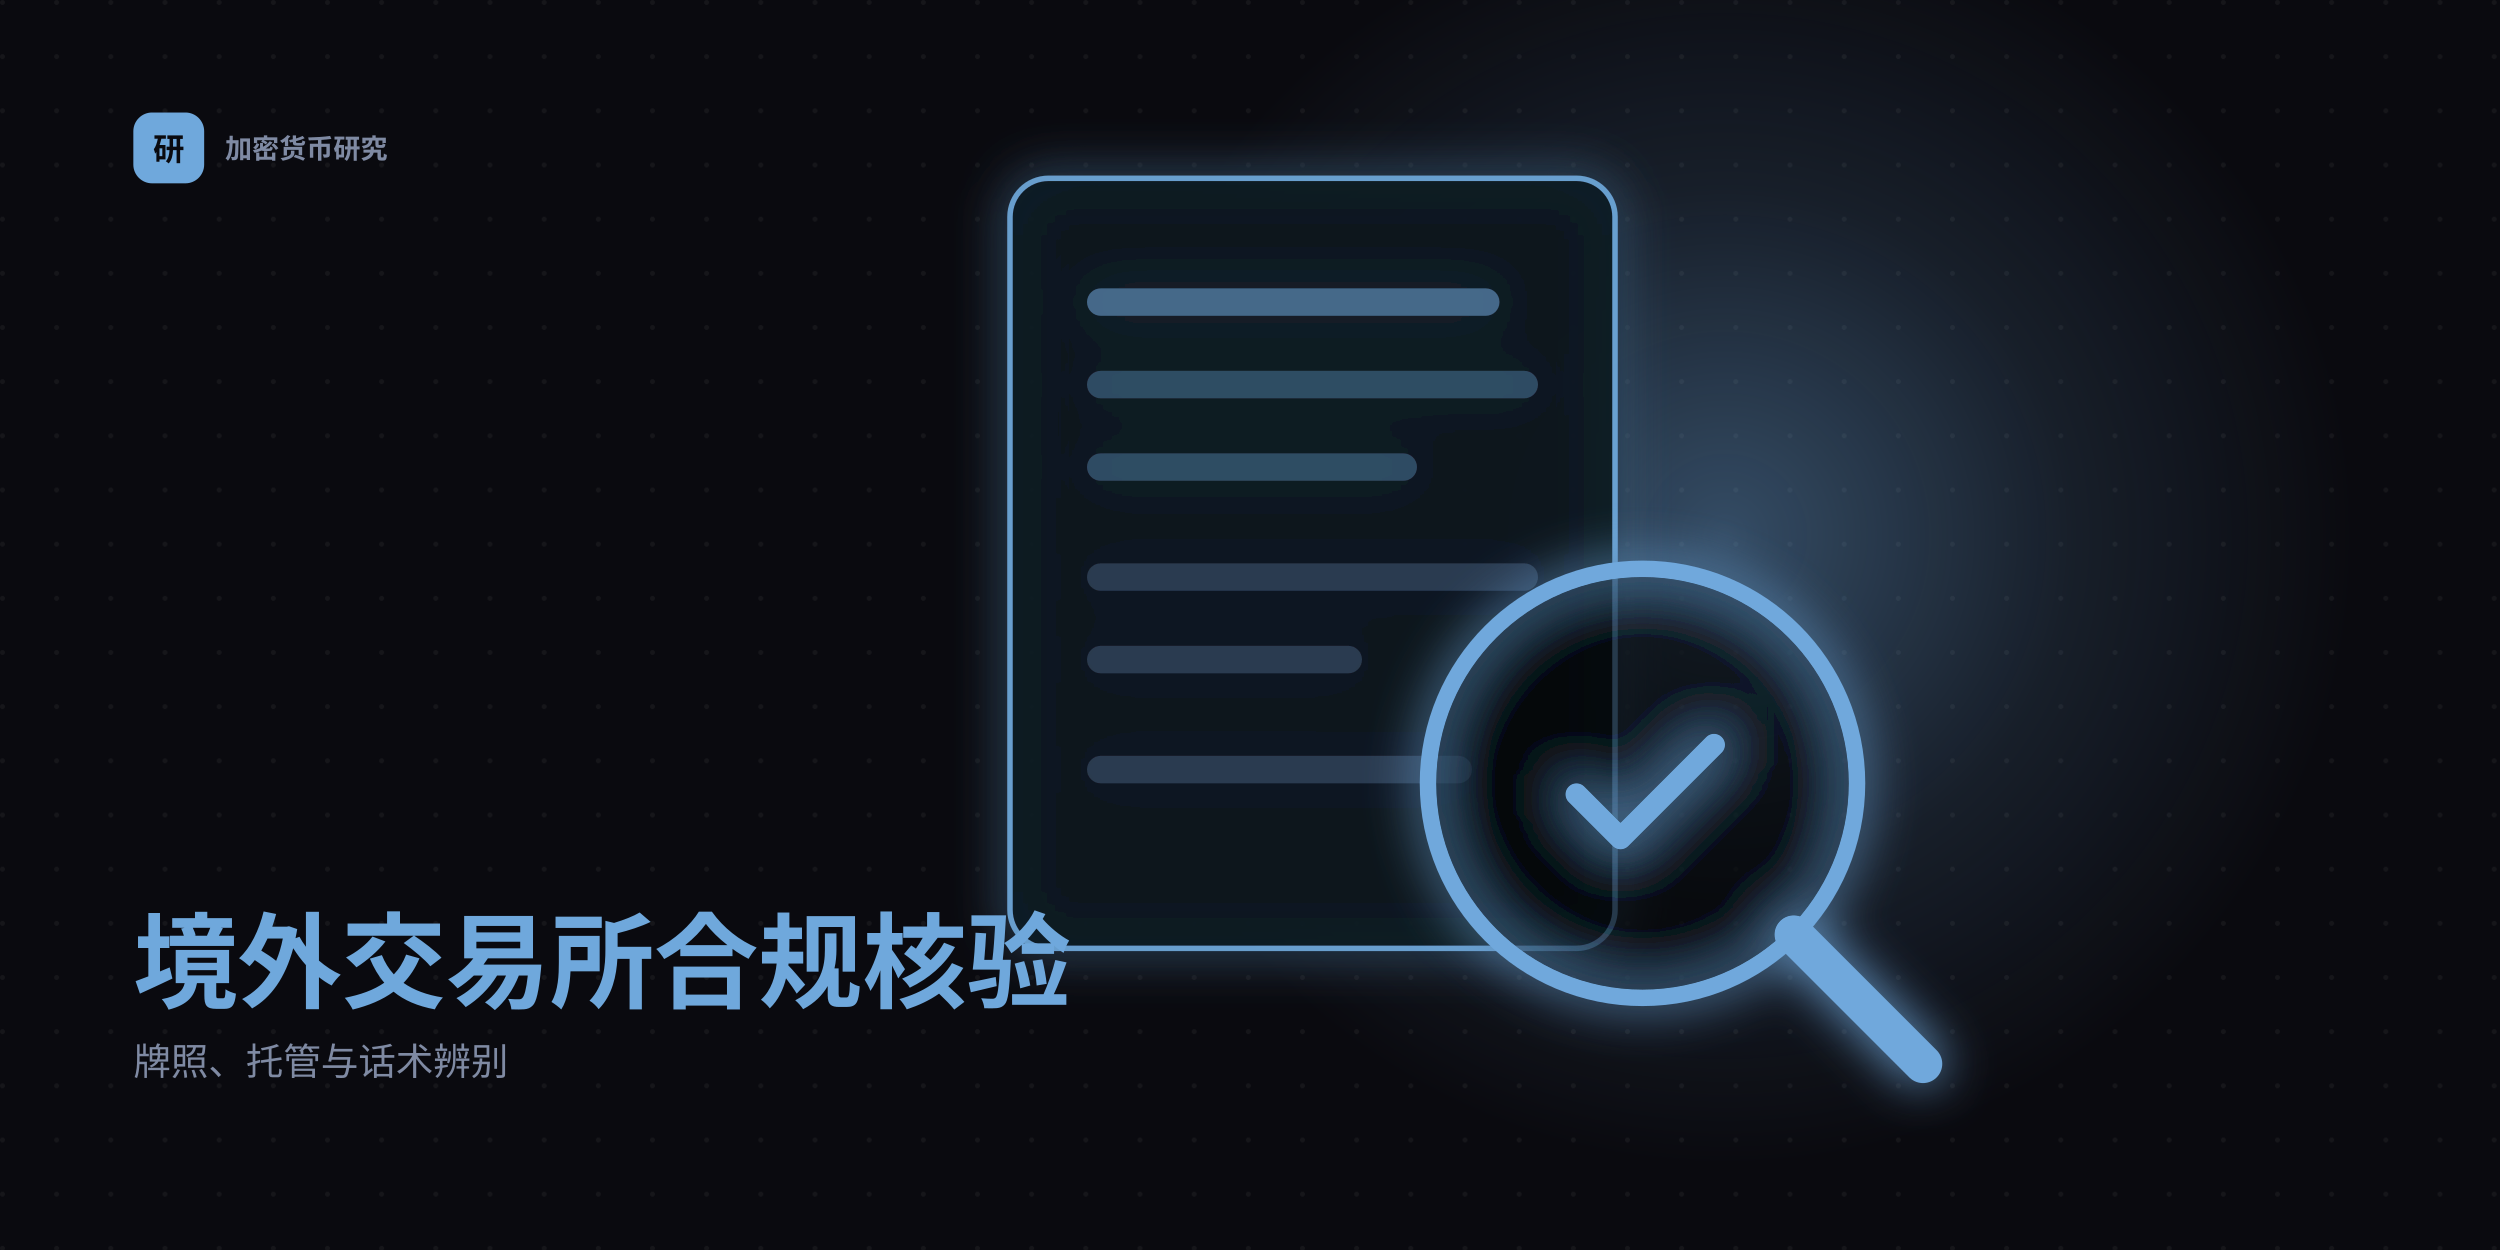
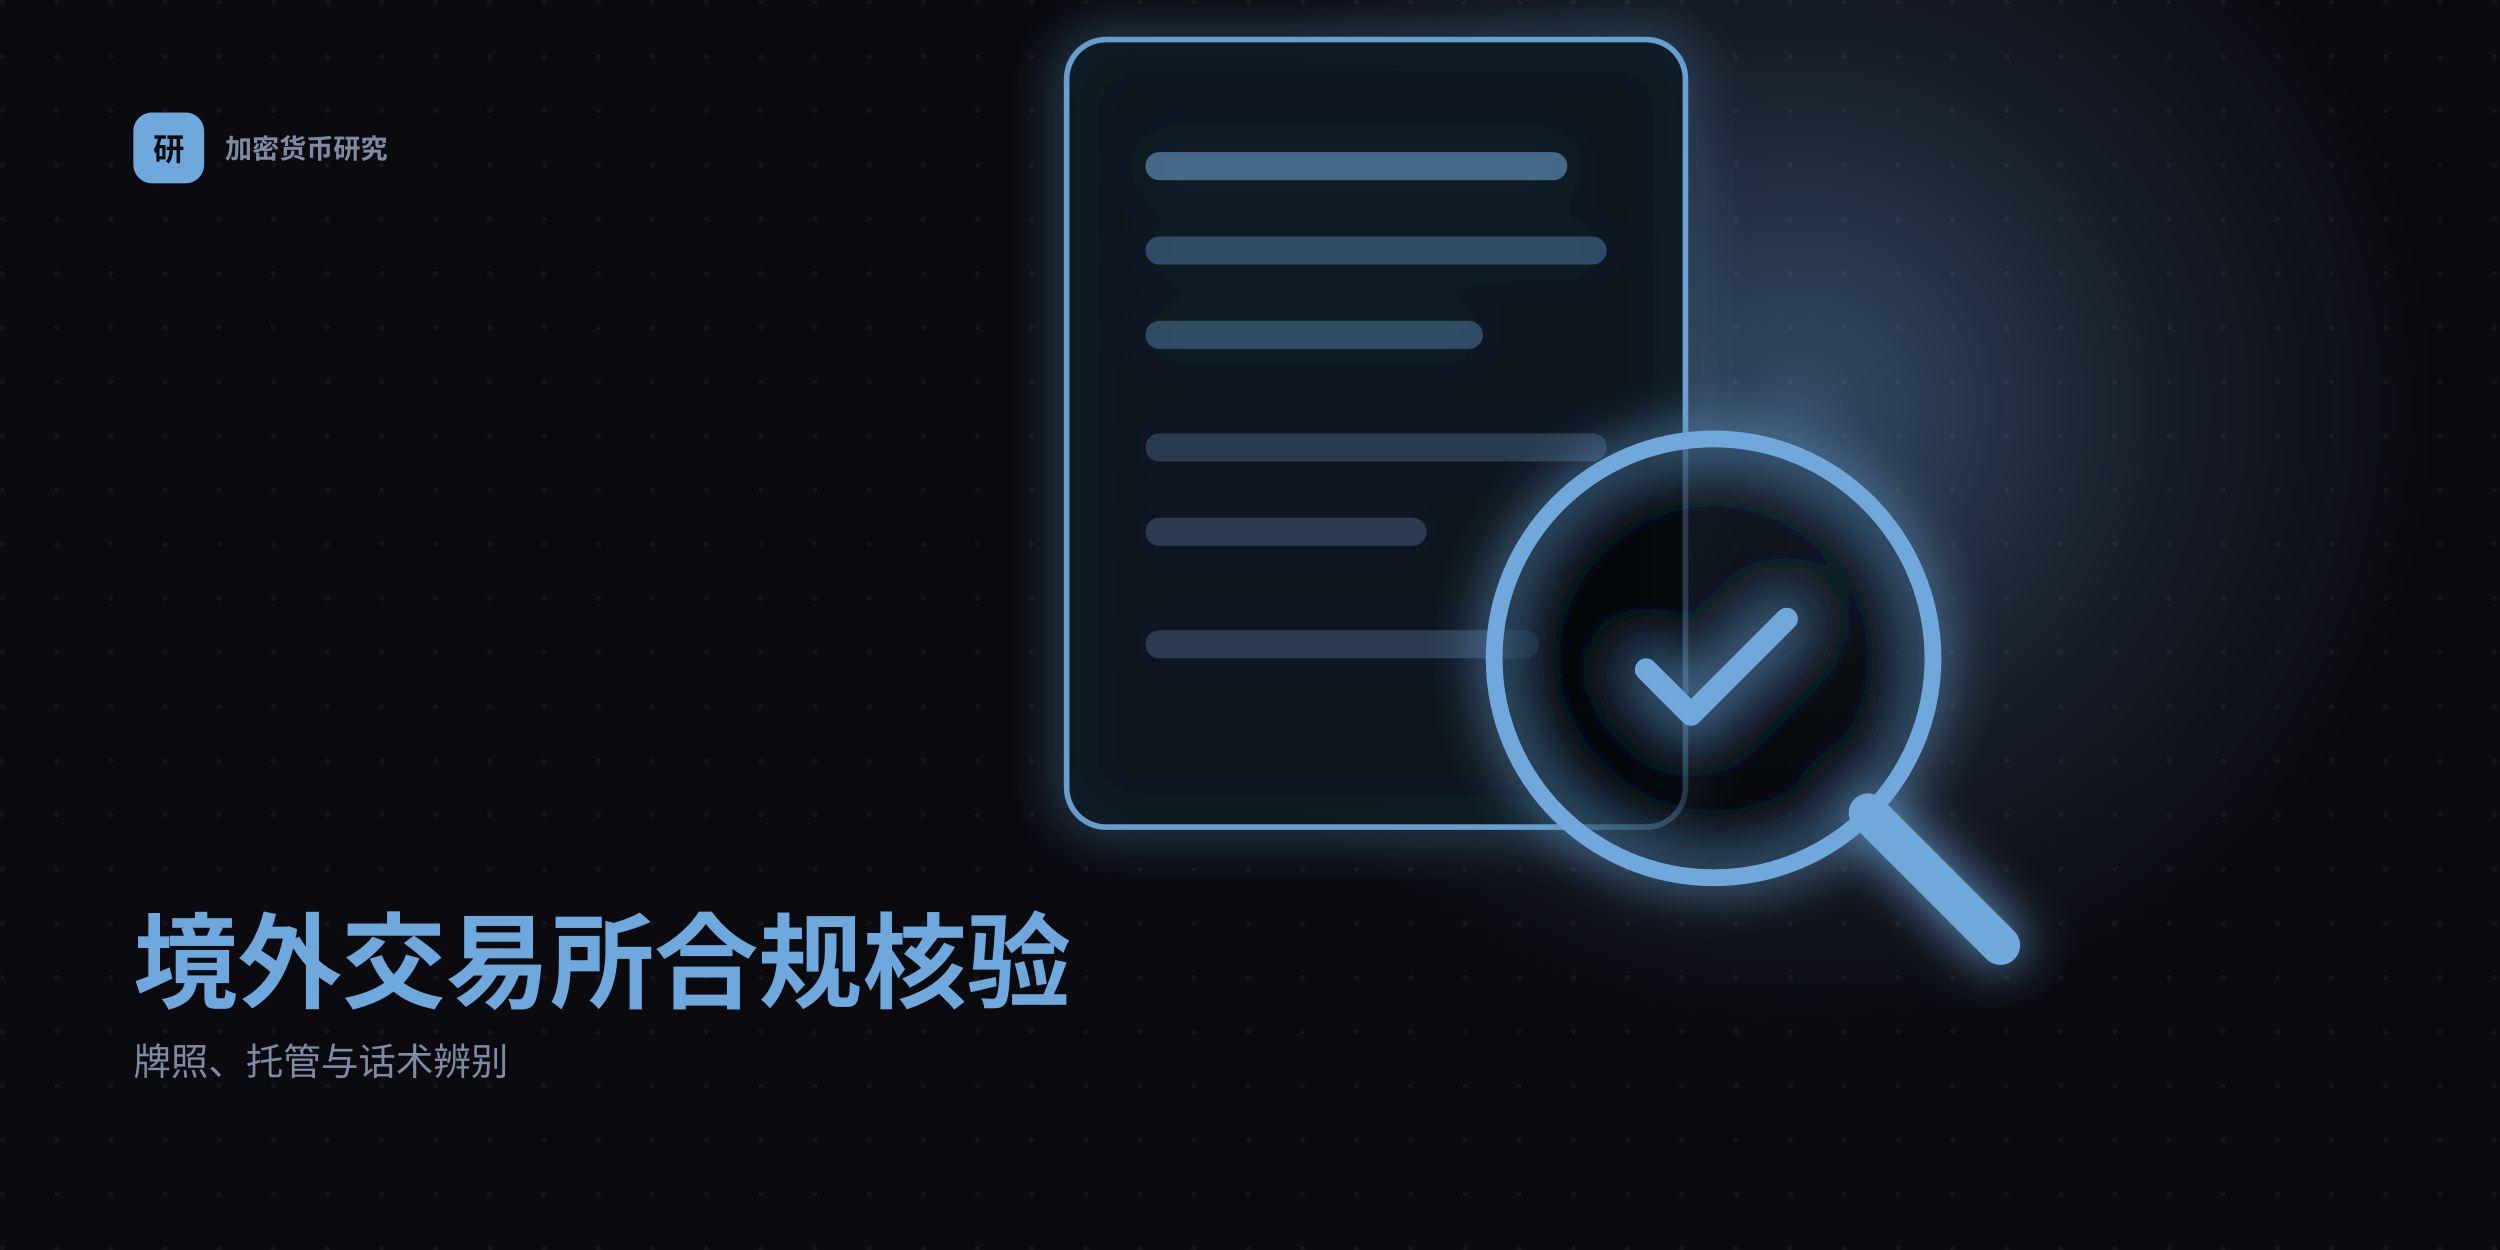
<svg xmlns="http://www.w3.org/2000/svg" viewBox="0 0 1200 600" role="img" aria-label="境外交易所合规核验：牌照、托管与话术辨别 主题配图">
  <defs>
    <radialGradient id="glowoffshorecrzh" cx="50%" cy="50%" r="50%">
      <stop offset="0%" stop-color="#6fa8dc" stop-opacity="0.42" />
      <stop offset="55%" stop-color="#6fa8dc" stop-opacity="0.13" />
      <stop offset="100%" stop-color="#6fa8dc" stop-opacity="0" />
    </radialGradient>
    <linearGradient id="baroffshorecrzh" x1="0" y1="1" x2="0" y2="0">
      <stop offset="0%" stop-color="#3f6fa3" stop-opacity="0.95" />
      <stop offset="100%" stop-color="#6fa8dc" stop-opacity="0.95" />
    </linearGradient>
    <filter id="softoffshorecrzh" x="-80%" y="-80%" width="260%" height="260%">
      <feGaussianBlur stdDeviation="9" result="b" />
      <feMerge>
        <feMergeNode in="b" />
        <feMergeNode in="SourceGraphic" />
      </feMerge>
    </filter>
    <pattern id="dotsoffshorecrzh" width="26" height="26" patternUnits="userSpaceOnUse">
      <circle cx="1.2" cy="1.2" r="1.2" fill="#ffffff" fill-opacity="0.05" />
    </pattern>
  </defs>
  <rect width="1200" height="600" fill="#0a0a0f" />
  <rect width="1200" height="600" fill="url(#dotsoffshorecrzh)" />
  <g transform="translate(64,54)">
    <rect x="0" y="0" width="34" height="34" rx="9" fill="#6fa8dc" />
    <text x="17" y="23" font-family="'Segoe UI',Arial,sans-serif" font-size="15" font-weight="700" fill="#0a0a0f" text-anchor="middle">研</text>
    <text x="44" y="22" font-family="'Segoe UI',Arial,sans-serif" font-size="13" font-weight="600" fill="#7f8aa3">加密货币研究</text>
  </g>
-   <g transform="translate(-360,-20) scale(1.32)">
+   <g transform="translate(-352,-89) scale(1.35)">
    <circle cx="900" cy="210" r="230" fill="url(#glowoffshorecrzh)" />
    <g transform="translate(640,80)" filter="url(#softoffshorecrzh)">
      <rect x="0" y="0" width="220" height="280" rx="14" fill="#10161f" stroke="#6fa8dc" stroke-width="2" opacity="0.9" />
      <rect x="28" y="40" width="150" height="10" rx="5" fill="#6fa8dc" opacity="0.55" />
      <rect x="28" y="70" width="164" height="10" rx="5" fill="#6fa8dc" opacity="0.35" />
      <rect x="28" y="100" width="120" height="10" rx="5" fill="#6fa8dc" opacity="0.35" />
      <rect x="28" y="140" width="164" height="10" rx="5" fill="#6fa8dc" opacity="0.25" />
      <rect x="28" y="170" width="100" height="10" rx="5" fill="#6fa8dc" opacity="0.25" />
      <rect x="28" y="210" width="140" height="10" rx="5" fill="#6fa8dc" opacity="0.25" />
    </g>
    <g transform="translate(870,300)" filter="url(#softoffshorecrzh)">
      <circle r="78" fill="#0a0a0f" fill-opacity="0.4" stroke="#6fa8dc" stroke-width="6" />
      <path d="M55 55 L102 102" stroke="#6fa8dc" stroke-width="14" stroke-linecap="round" />
      <path d="M-24 4 l16 16 l34 -34" stroke="#6fa8dc" stroke-width="8" fill="none" stroke-linecap="round" stroke-linejoin="round" />
    </g>
  </g>
  <g font-family="'Segoe UI',Arial,sans-serif" font-weight="800">
    <text font-size="50" fill="#6fa8dc">
      <tspan x="64" y="480">境外交易所合规核验</tspan>
    </text>
  </g>
  <text x="64" y="516" font-family="'Segoe UI',Arial,sans-serif" font-size="18" fill="#7f8aa3">牌照、托管与话术辨别</text>
</svg>
